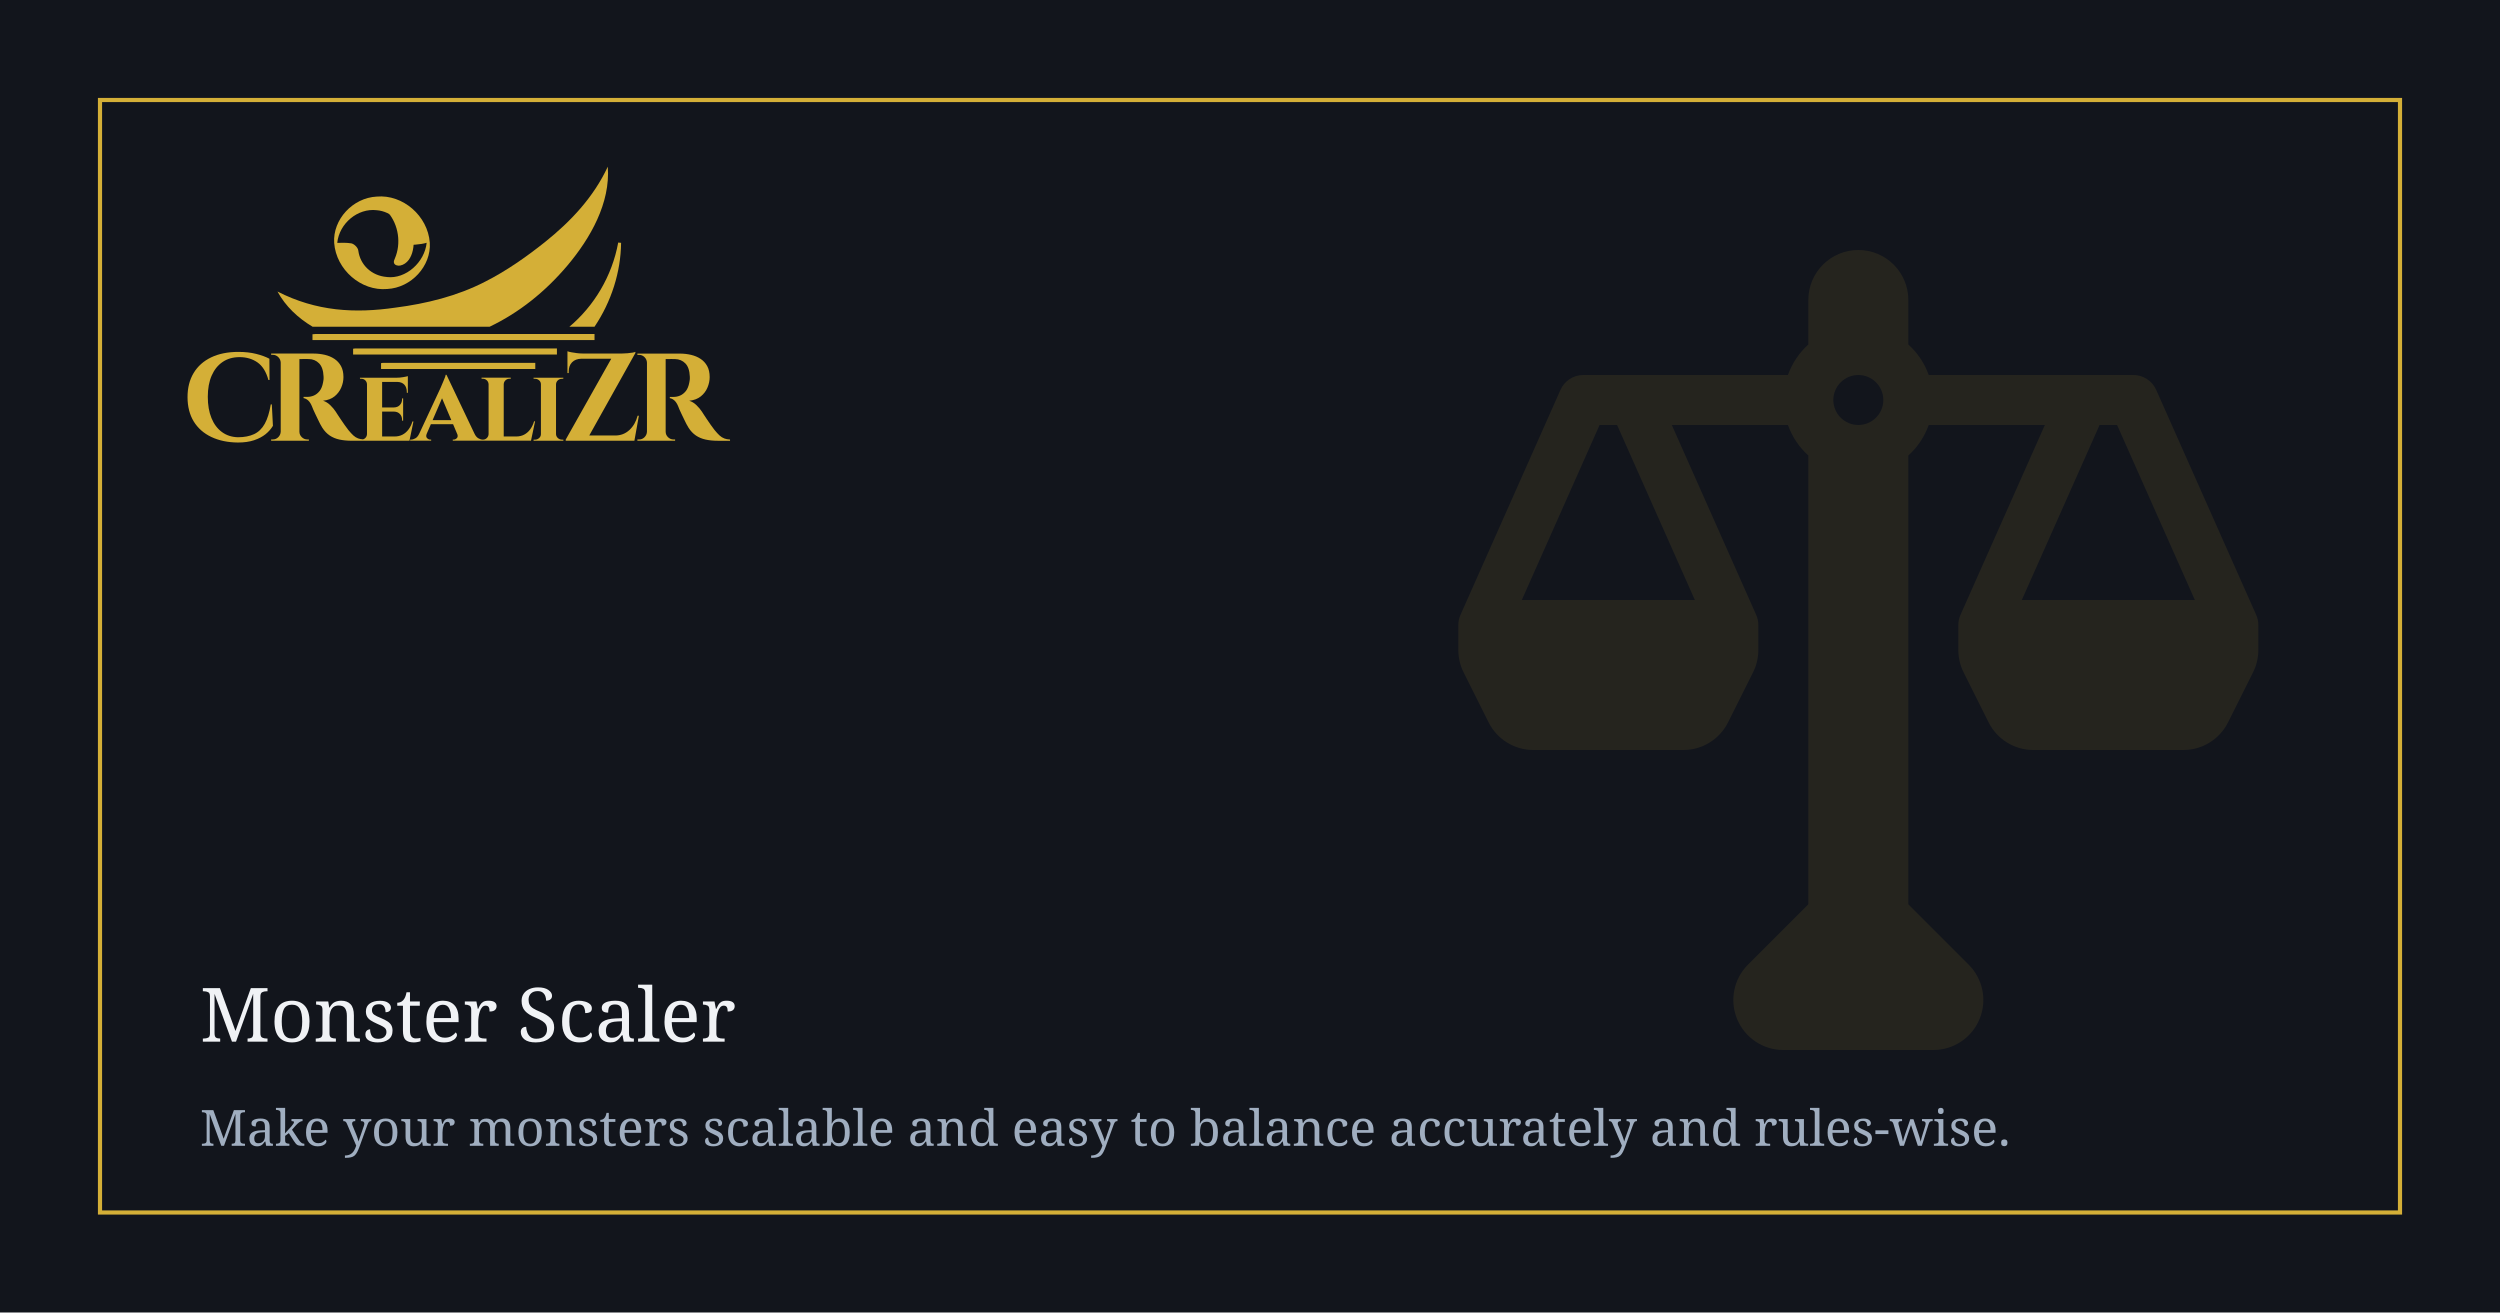
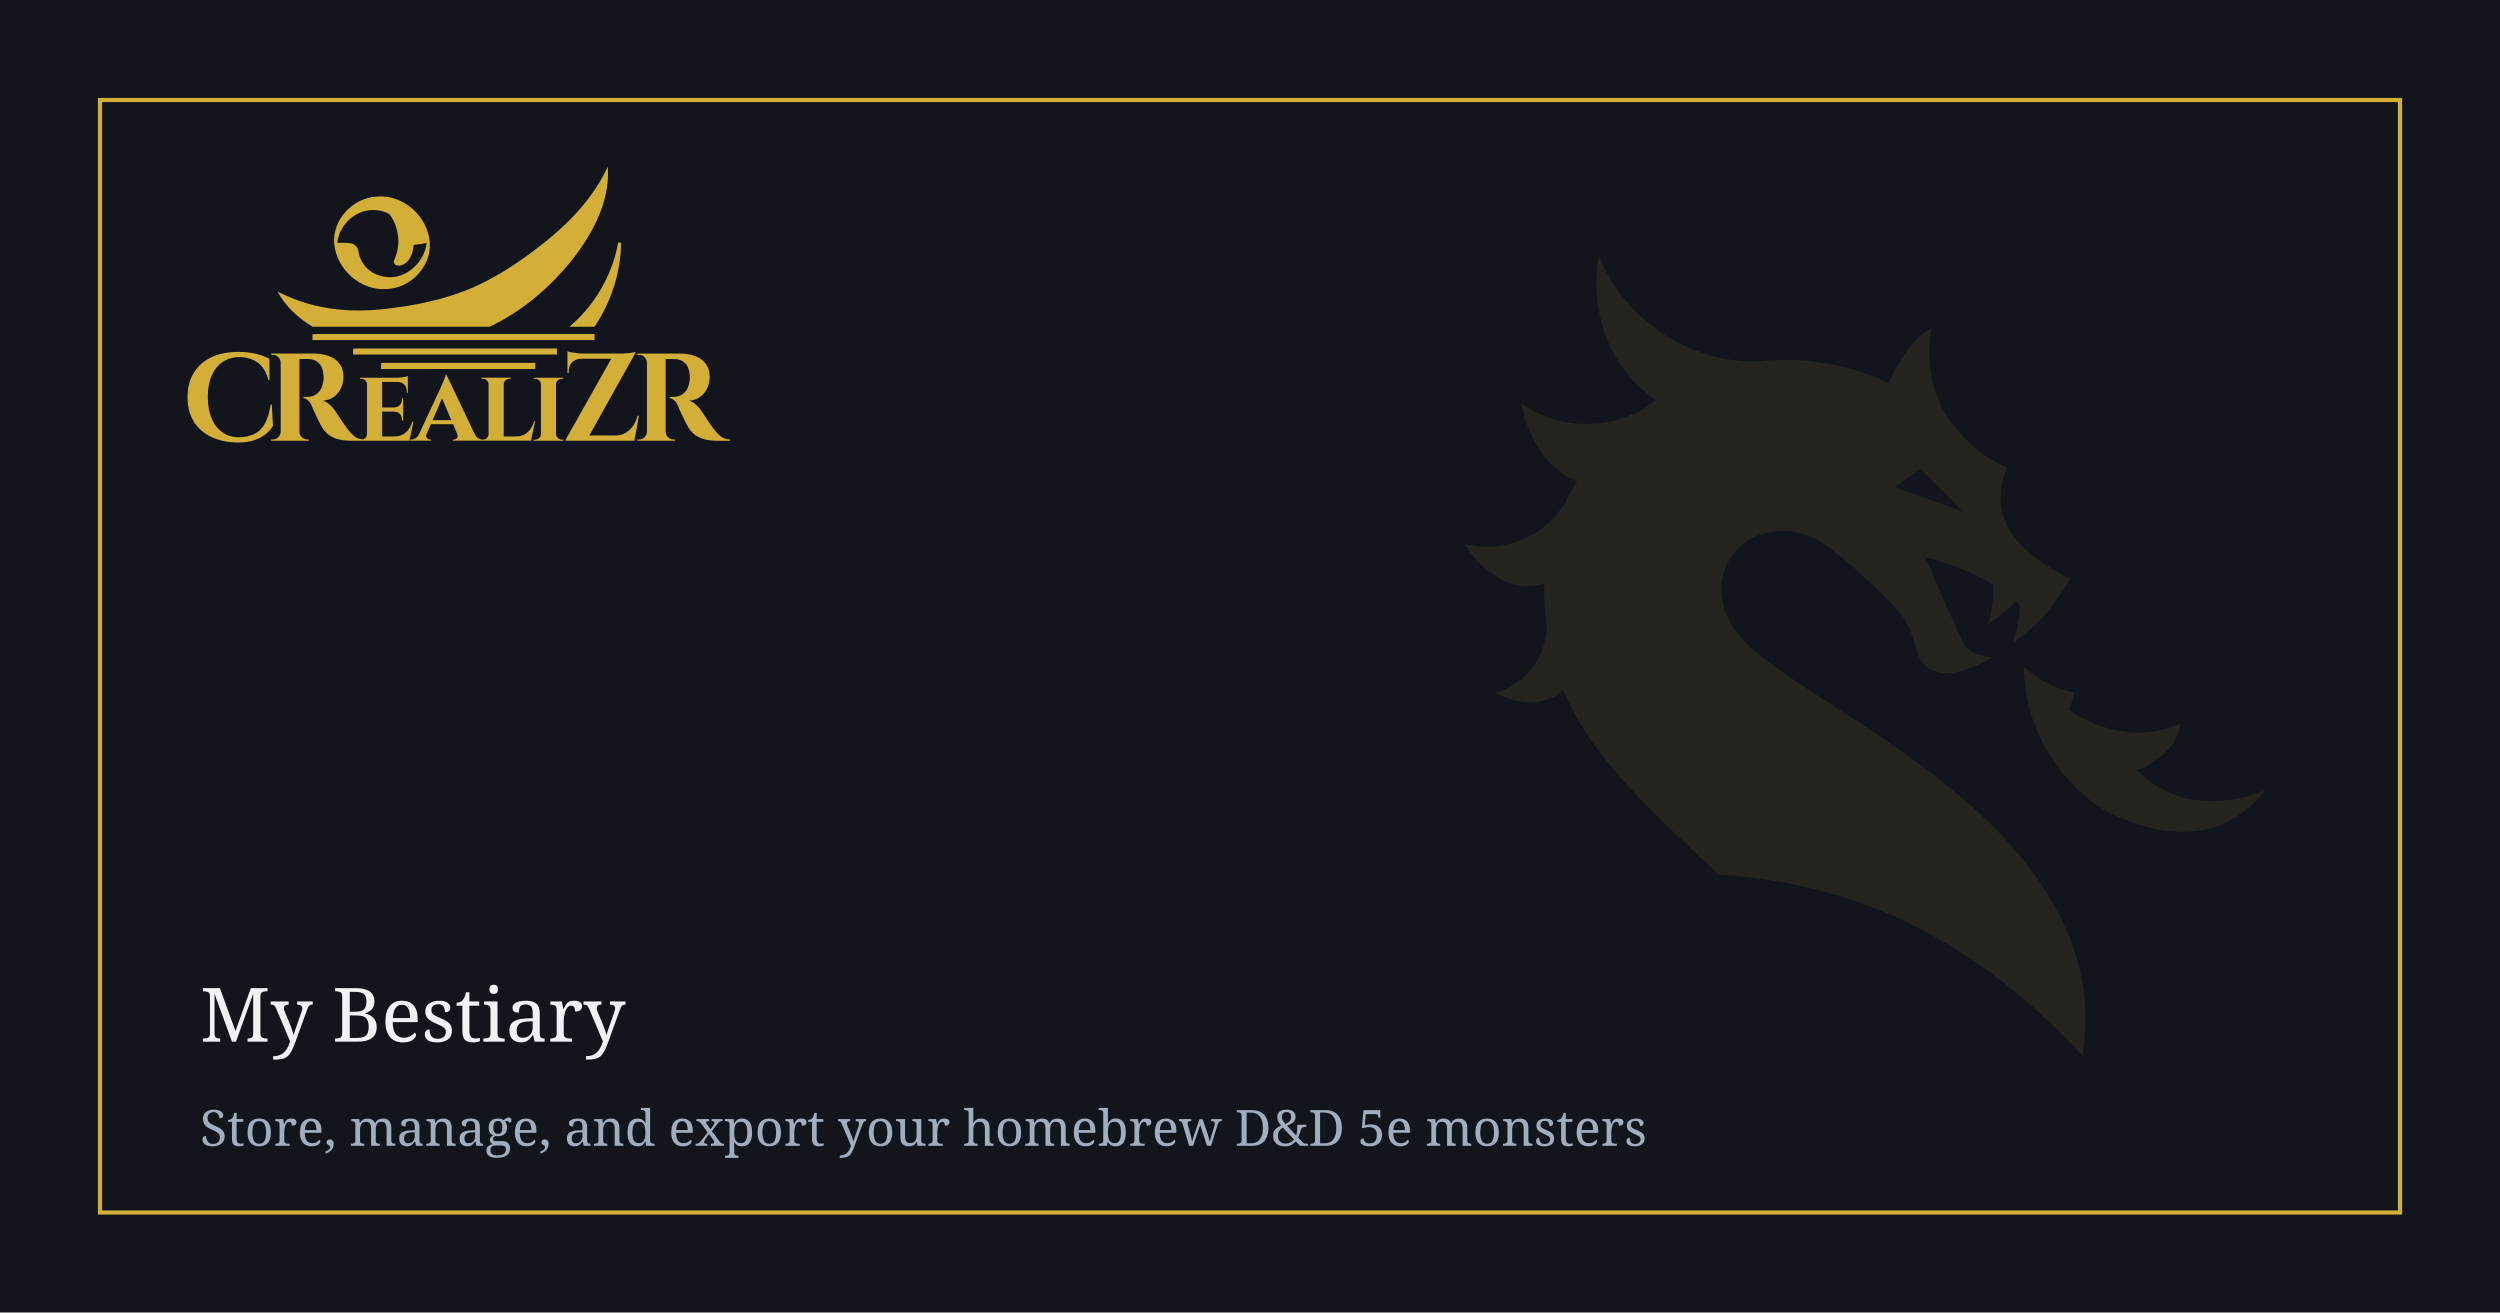
<svg xmlns="http://www.w3.org/2000/svg" width="1200" height="630" viewBox="0 0 1200 630">
  <rect width="1200" height="630" fill="#12151c" />
  <rect x="48" y="48" width="1104" height="534" fill="none" stroke="#d4af37" stroke-width="2" />
+   <g transform="translate(700,120) scale(1.5)" fill="#d4af37" opacity="0.1">
+     <path d="M199.02,231.09c-13.25-57.48-90.49-86.23-108.58-107.12c-9.3-10.74-6.97-22.15-1.16-28.29c6.24-6.58,18.13-7.88,27-2.09 c7.76,5.05,22.86,19.06,26.25,24.23c3.39,5.16,3.35,9.43,5.17,12.9c2.07,3.9,6.75,5.98,13.53,3.95c6.28-1.87,9.75-4.35,9.75-4.35 s-6.56-0.25-9.16-3.94c0,0-9.1-19.95-12.36-28.11c10.43,2.77,17.05,5.97,21.68,8.89c0.57,4.44-1.32,12.09-1.4,12.43 c0.21-0.12,3.58-2.11,8.59-7.1c0.25,0.21,0.5,0.41,0.74,0.6c1.77,1.41-1.49,12.56-1.49,12.56s6.12-4.11,10.8-9.67 c4.05-4.79,7.46-10.87,7.46-10.87s-13.25-5.6-19.36-15.3c-6.13-9.69-0.79-20.21-0.79-20.21s-10.22-3.28-18.78-15.62 c-9-12.98-5.52-28.93-5.52-28.93c-7.32,2.94-13.74,17.5-13.74,17.5s-18.49-9.87-42.51-6.8C73.47,35.69,53.33,22.55,44.97,1.8 c0,0-6.47,28.39,18.04,46.26c-1.33,0.9-2.66,1.85-3.99,2.87c-11.96,6.81-27.15,6.41-38.85-1.79c0,0,0.62,4.26,2.9,9.38 c2.28,5.11,6.21,11.09,12.84,14.53c0.71,0.37,1.41,0.67,2.1,0.93c-1.38,2.2-2.66,4.48-3.81,6.82C27.67,91.76,14.56,97.3,2,94.02 c0,0,6.59,12.03,18.41,13.5c2.73,0.34,5.11-0.07,7.15-0.88c-0.1,4.98,0.15,9.64,0.71,14.06c-0.3,9.68-6.83,18.27-16.35,20.99h-0.01 c0,0,9.18,5.46,17.68,1.78c1.66-0.72,2.94-1.7,3.93-2.79c6.98,16.86,19.64,30.46,35.78,45.97c4.33,4.17,9.19,8.63,14.12,13.28 c48.5,2.8,85.22,24.51,116.32,57.87C200.72,250.56,201.44,241.58,199.02,231.09z M147.91,70.11l13.72,13.65l-21.9-7.9L147.91,70.11z M181.003,133.297c0,0,6.706,6.836,16.005,8.195c-0.628,3.718-1.577,5.572-1.577,5.572s15.96,12.85,35.508,4.572 c-0.902,10.276-13.643,14.81-13.643,14.81S230.983,183.407,258,173c-14.657,19.075-36.539,13.759-49.848,6.944 C196.19,173.819,180.788,155.727,181.003,133.297z" />
+   </g>
  <g transform="translate(90,80) scale(1.4)" fill="#d4af37">
    <rect x="43.8" y="58.38" width="94.8" height=".09" />
    <polygon points="139.55 59.46 42.85 59.46 42.85 57.46 43.8 57.38 139.55 57.38 139.55 59.46" />
    <rect x="57.46" y="63.33" width="68.52" height=".09" />
    <polygon points="126.66 64.42 56.78 64.42 56.78 62.42 57.46 62.33 126.66 62.33 126.66 64.42" />
    <rect x="66.88" y="68.28" width="51.84" height=".09" />
    <polygon points="119.24 69.37 66.36 69.37 66.36 67.37 66.88 67.28 119.24 67.28 119.24 69.37" />
    <path d="M130.33,33.81c-7.74,9.18-16.74,16.29-26.74,21.07h-60.7c-5-2.98-9.28-6.99-12.04-12.07,13.34,6.83,26.58,7.53,40.43,5.52,10.51-1.35,21.18-3.95,30.73-8.88,7.3-3.69,14.09-8.47,20.5-13.56,8.93-7.14,16.7-15.4,21.59-25.89.94,12.45-5.97,24.52-13.77,33.81Z" />
    <path d="M148.66,26.11c-.11,9.98-3.29,20.11-9.11,28.77h-8.62c8.42-7.05,14.65-17.36,16.74-28.86l.99.09Z" />
    <path d="M83.07,26.04s0,0,0,0c-.68-9.17-9.24-16.59-18.19-15.78-8.22.41-15.13,7.86-14.59,15.9,0,0,0,0,0,0,.68,9.17,9.24,16.59,18.19,15.78,8.22-.41,15.13-7.86,14.59-15.9ZM68.38,37.83c-5.31-.41-9.19-4.19-9.82-9.06-.15-1.17-1.58-2.35-2.42-2.48-1.6-.25-3.27-.21-4.8-.16.69-6.69,7.03-11.97,13.53-11.2,5.04.39,9.3,4.52,9.9,9.28.09.69-.97,2.72-.05,2.69,1.65-.05,5.12-.13,7.28-.81-.69,6.69-7.13,12.51-13.62,11.75Z" />
    <path d="M68.75,15.67c3.63,4.28,4.57,10.67,2.34,15.82-.2.46-.43.96-.31,1.45.2.85,1.31,1.13,2.16.96,1.17-.23,2.2-.98,2.91-1.94s1.14-2.1,1.4-3.26c.6-2.69.32-5.57-.78-8.1l-7.72-4.92Z" />
    <path d="M28.89,81.5h-.34c-.46,2.79-1.15,5.01-2.07,6.66-.92,1.65-2.14,2.83-3.65,3.54-1.51.71-3.36,1.07-5.55,1.07-2.11-.06-3.93-.65-5.48-1.79-1.55-1.14-2.75-2.73-3.58-4.78-.84-2.05-1.26-4.48-1.26-7.3s.44-5.23,1.32-7.25c.88-2.02,2.13-3.58,3.76-4.69s3.57-1.66,5.85-1.66,4.37.6,6.1,1.81c1.73,1.21,2.99,3.22,3.75,6.04h.38l-.04-7.3c-1.22-.65-2.74-1.21-4.54-1.66-1.81-.46-3.85-.68-6.12-.68-3.61,0-6.72.63-9.32,1.88-2.6,1.25-4.6,3.04-6,5.36-1.39,2.32-2.09,5.07-2.09,8.26s.71,6.06,2.13,8.36c1.42,2.3,3.44,4.08,6.04,5.31s5.64,1.87,9.11,1.9c2.13,0,3.98-.26,5.55-.79,1.56-.53,2.87-1.22,3.93-2.07,1.05-.85,1.89-1.81,2.52-2.86l-.38-7.34Z" />
    <path d="M77.13,87.33c-.31,1.06-.76,1.97-1.33,2.75-.58.78-1.27,1.38-2.07,1.8-.8.42-1.72.63-2.75.63h-4.25v-8.53h4.1c.84.02,1.51.3,2,.83.49.53.74,1.19.74,1.98v.29h.36v-7.63h-.36v.25c0,.79-.25,1.46-.74,2-.49.54-1.16.82-2,.85h-4.1v-8.75h5.18c1.06.02,1.87.34,2.43.94.56.6.85,1.43.85,2.48v.32h.36v-5.72c-.29.1-.82.21-1.58.34-.77.13-1.5.2-2.2.2h-12.64v.36h.47c.53,0,.98.18,1.35.54.37.36.57.82.59,1.37v17.06c-.02.53-.22.98-.59,1.35-.23.23-.49.38-.77.46-.63-.04-1.21-.15-1.71-.34-.57-.21-1.11-.55-1.62-1.02-.51-.47-1.08-1.09-1.71-1.86-.4-.51-.84-1.11-1.32-1.79-.48-.68-.95-1.36-1.39-2.03-.44-.67-.81-1.23-1.11-1.68s-.46-.71-.49-.77c-.48-.74-1.1-1.48-1.86-2.22-.75-.74-1.59-1.25-2.5-1.54,1.62-.17,2.94-.68,3.97-1.51,1.02-.84,1.78-1.85,2.28-3.03.5-1.18.75-2.37.75-3.56,0-1.51-.28-2.77-.85-3.8-.57-1.02-1.33-1.85-2.28-2.47-.95-.63-2.04-1.08-3.26-1.37-1.22-.28-2.48-.43-3.76-.43h-14.64v.43h.55c.74,0,1.37.26,1.9.79.53.53.8,1.16.83,1.9v23.64c-.03.74-.31,1.37-.83,1.9-.53.53-1.16.79-1.9.79h-.55v.43h12.93v-.43h-.51c-.74,0-1.38-.26-1.92-.79-.54-.53-.81-1.16-.81-1.9v-24.88h.66c.38,0,.81,0,1.28-.02.47-.01.9,0,1.3.02,1.39.03,2.56.52,3.5,1.47.94.95,1.45,2.45,1.54,4.5.03.43.02.81-.02,1.15-.04.34-.09.64-.15.9-.23,1.25-.63,2.23-1.19,2.94-.57.71-1.22,1.22-1.94,1.54-.73.31-1.47.47-2.24.47h-1.32v.43c.57.09,1.1.36,1.6.81.5.46.93,1.14,1.3,2.05.08.26.23.61.43,1.07.2.46.43.96.7,1.51s.55,1.13.83,1.73c.28.6.56,1.16.83,1.69.27.53.52.96.75,1.3.71,1.11,1.55,1.99,2.52,2.65.97.65,2.08,1.12,3.33,1.39,1.25.27,2.65.41,4.18.41h19.84l1.37-6.62h-.32Z" />
    <path d="M118.82,87.33c-.31,1.06-.76,1.97-1.33,2.75-.58.78-1.27,1.38-2.07,1.8-.8.42-1.72.63-2.75.63h-4.25v-17.89c.02-.55.23-1.01.61-1.37.38-.36.84-.54,1.37-.54h.43v-.36h-10.01v.36h.43c.53,0,.98.18,1.37.54.38.36.59.82.61,1.37v17.06c-.02.53-.22.98-.59,1.35s-.82.56-1.35.56h-.04c-.48,0-.98-.15-1.51-.45s-.97-.82-1.33-1.57h0l-9.61-20.2h-.29c-.02.24-.12.57-.29.99-.17.42-.35.86-.54,1.33-.19.47-.37.89-.54,1.26-.17.37-.28.63-.32.77l-7.37,15.84h-.01c-.34.74-.77,1.27-1.3,1.57-.53.3-1.03.45-1.51.45h-.29v.36h7.2v-.36h-.29c-.41,0-.78-.17-1.12-.52-.33-.34-.37-.83-.12-1.46l1.43-3.31h7.61l1.5,3.55c.15.52.09.93-.19,1.22-.34.35-.71.52-1.12.52h-.29v.36h26.82l1.4-6.62h-.36ZM84.04,86.9l3.23-7.5,3.18,7.5h-6.41Z" />
    <path d="M126.97,73.26c.4-.36.88-.54,1.46-.54h.4l.04-.36h-10.22v.36h.47c.55,0,1.03.18,1.44.54.41.36.61.82.61,1.37v17.06c0,.53-.2.98-.61,1.35s-.89.56-1.44.56h-.47v.36h10.22v-.36h-.43c-.58,0-1.06-.19-1.46-.56-.4-.37-.61-.82-.63-1.35v-17.06c.02-.55.23-1.01.63-1.37Z" />
    <path d="M154.33,85.38c-.54,2.05-1.49,3.69-2.84,4.93s-2.96,1.86-4.84,1.86h-8.9l15.81-28.29v-.38c-.17.08-.51.17-1,.26-.5.08-1.07.16-1.71.21-.64.06-1.25.09-1.81.09h-13.57c-.6,0-1.25-.04-1.96-.13-.71-.09-1.36-.19-1.94-.3-.58-.11-1.02-.23-1.3-.34v7.47h.43v-.51c0-1.34.38-2.4,1.15-3.18.77-.78,1.82-1.19,3.16-1.22h10.28l-15.62,27.74v.38h23.55l1.54-8.58h-.43Z" />
    <path d="M184.03,93.17c-.57-.21-1.11-.55-1.62-1.02s-1.08-1.09-1.71-1.86c-.4-.51-.84-1.11-1.32-1.79-.48-.68-.95-1.36-1.39-2.03-.44-.67-.81-1.23-1.11-1.68-.3-.46-.46-.71-.49-.77-.48-.74-1.1-1.48-1.86-2.22-.75-.74-1.59-1.25-2.5-1.54,1.62-.17,2.94-.68,3.97-1.51s1.79-1.85,2.28-3.03c.5-1.18.75-2.37.75-3.56,0-1.51-.28-2.77-.85-3.8s-1.33-1.85-2.28-2.47c-.95-.63-2.04-1.08-3.26-1.37-1.22-.28-2.47-.43-3.75-.43h-14.64v.43h.55c.74,0,1.37.26,1.9.79.53.53.8,1.16.83,1.9v23.64c-.03.74-.31,1.37-.83,1.9-.53.53-1.16.79-1.9.79h-.55v.43h12.93v-.43h-.51c-.74,0-1.38-.26-1.92-.79s-.81-1.16-.81-1.9v-24.88h.66c.38,0,.81,0,1.28-.02.47-.01.9,0,1.3.02,1.39.03,2.56.52,3.5,1.47.94.95,1.45,2.45,1.54,4.5.03.43.02.81-.02,1.15s-.09.64-.15.9c-.23,1.25-.63,2.23-1.19,2.94-.57.71-1.22,1.22-1.94,1.54-.73.31-1.47.47-2.24.47h-1.32v.43c.57.09,1.1.36,1.6.81.5.46.93,1.14,1.3,2.05.09.26.23.61.43,1.07.2.46.43.96.7,1.51s.55,1.13.83,1.73.56,1.16.83,1.69.52.96.75,1.3c.71,1.11,1.55,1.99,2.52,2.65.97.65,2.08,1.12,3.33,1.39s2.65.41,4.18.41h4.18v-.43c-.74-.03-1.39-.15-1.96-.36Z" />
  </g>
-   <g transform="translate(700,120) scale(0.75)" fill="#d4af37" opacity="0.1">
-     <path d="M510.617,233.5l-64-144C444.055,83.727,438.32,80,432,80h-31.656c-0.044-0.001-0.084,0.001-0.128,0h-99.164 C298.35,72.423,293.86,65.77,288,60.484V32c0-17.672-14.328-32-32-32s-32,14.328-32,32v28.484 C218.14,65.77,213.65,72.423,210.948,80H111.81c-0.067,0.001-0.129-0.002-0.196,0H80c-6.32,0-12.055,3.727-14.617,9.5l-64,144 C0.44,235.619-0.002,237.822,0,240v16c0,4.89,1.12,9.796,3.375,14.313l16,32C24.797,313.148,35.883,320,48,320h96 c12.117,0,23.203-6.852,28.625-17.688l16-32C190.88,265.796,192,260.89,192,256v-16c0.002-2.178-0.44-4.381-1.383-6.5l-54-121.5 h74.332c2.702,7.577,7.191,14.231,13.051,19.516V418.75l-38.625,38.625c-9.156,9.148-11.891,22.914-6.938,34.867 C183.391,504.203,195.055,512,208,512h96c12.945,0,24.609-7.797,29.563-19.758c4.953-11.953,2.219-25.719-6.938-34.867L288,418.75 V131.516c5.859-5.284,10.35-11.938,13.052-19.516h74.331l-54,121.5c-0.942,2.119-1.385,4.322-1.383,6.5v16 c0,4.89,1.12,9.796,3.375,14.313l16,32C344.797,313.148,355.883,320,368,320h96c12.117,0,23.203-6.852,28.625-17.688l16-32 C510.88,265.796,512,260.89,512,256v-16C512.002,237.822,511.56,235.619,510.617,233.5z M151.383,224H40.618l49.78-112h11.207 L151.383,224z M256,112c-8.82,0-16-7.18-16-16s7.18-16,16-16c8.82,0,16,7.18,16,16S264.82,112,256,112z M360.617,224l49.777-112 h11.207l49.78,112H360.617z" />
-   </g>
-   <text x="96" y="500" fill="#f0f2f5" font-size="36" font-family="serif">Monster Scaler</text>
-   <text x="96" y="550" fill="#a0aec0" font-size="24" font-family="serif">Make your monsters scalable and easy to balance accurately and rules-wise.
+   <text x="96" y="500" fill="#f0f2f5" font-size="36" font-family="serif">My Bestiary</text>
+   <text x="96" y="550" fill="#a0aec0" font-size="24" font-family="serif">Store, manage, and export your homebrew D&amp;D 5e monsters
  </text>
</svg>
